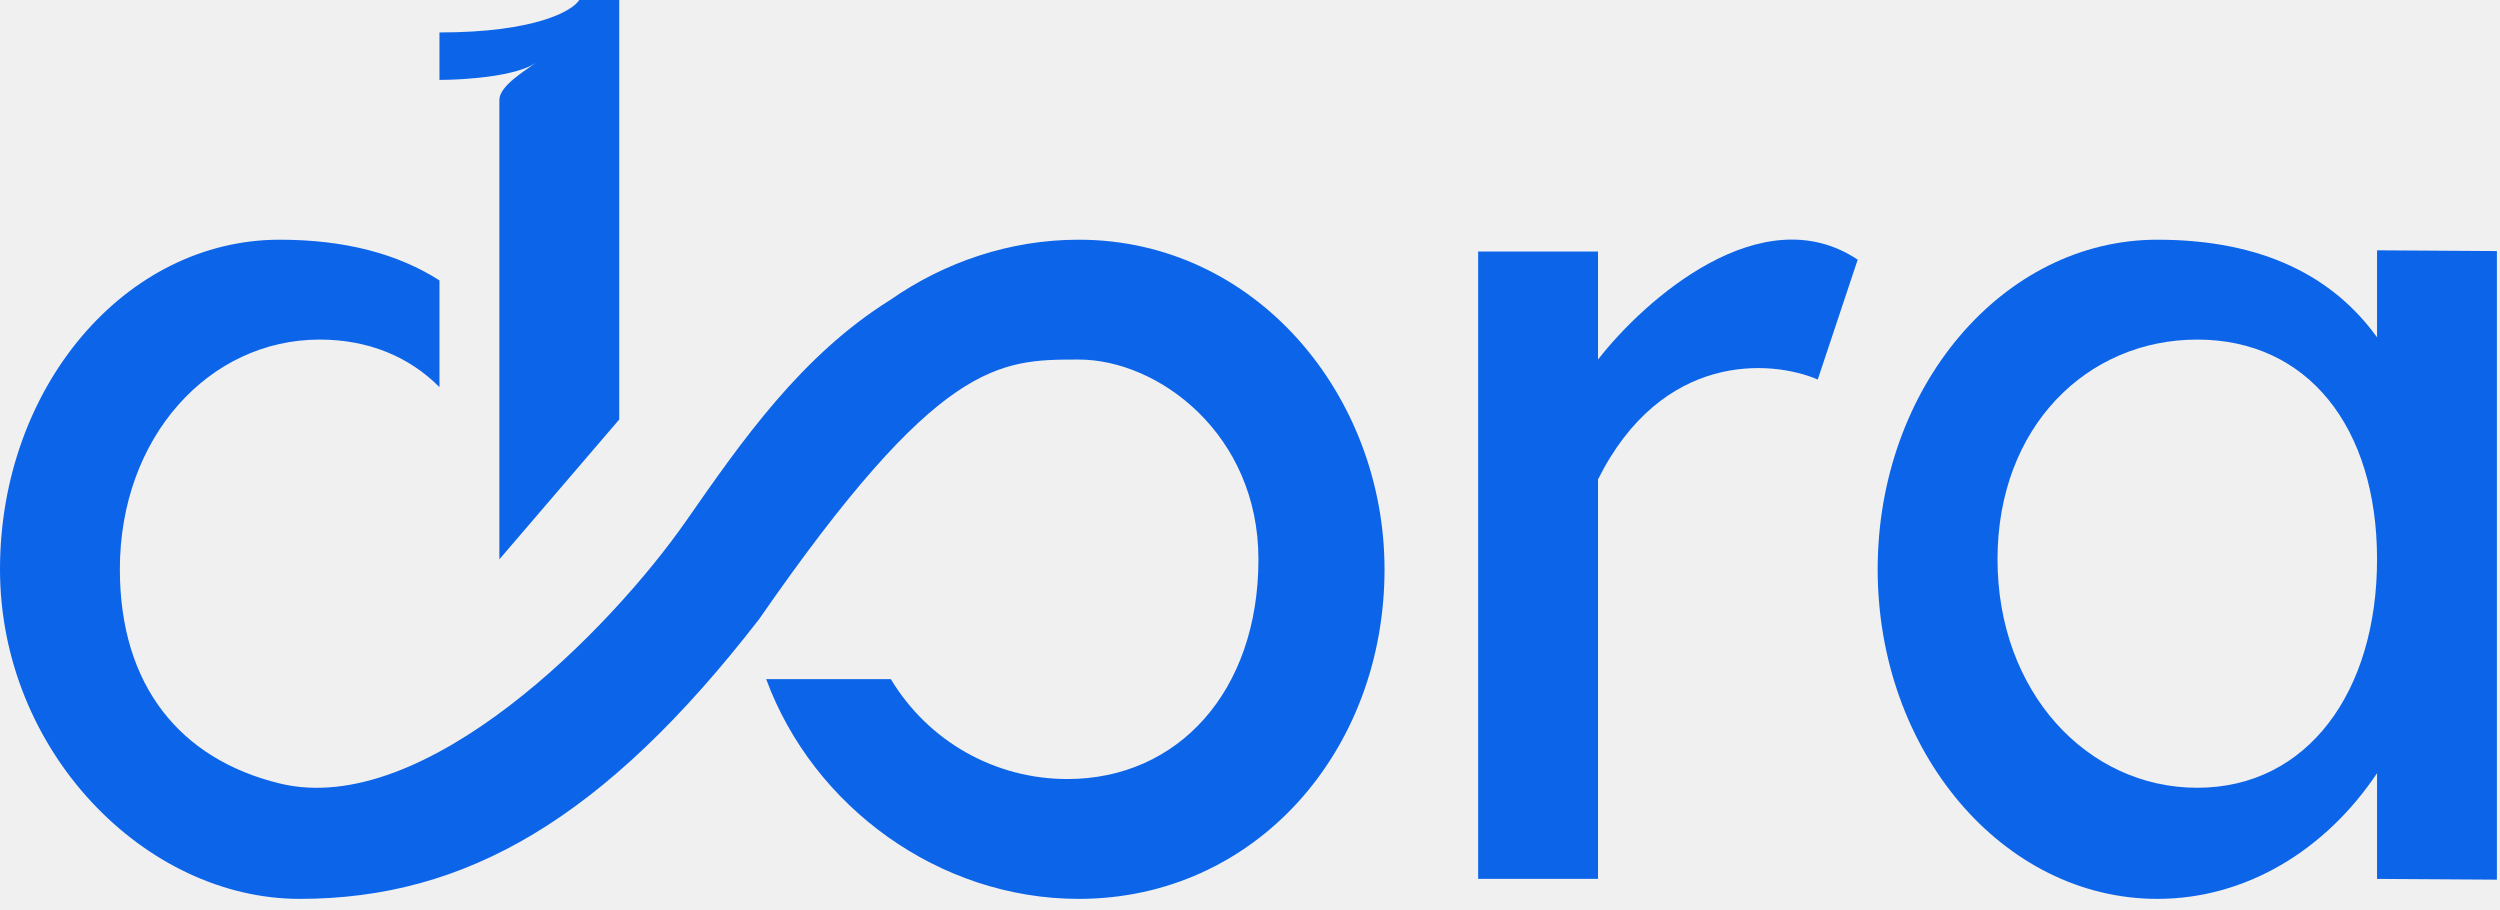
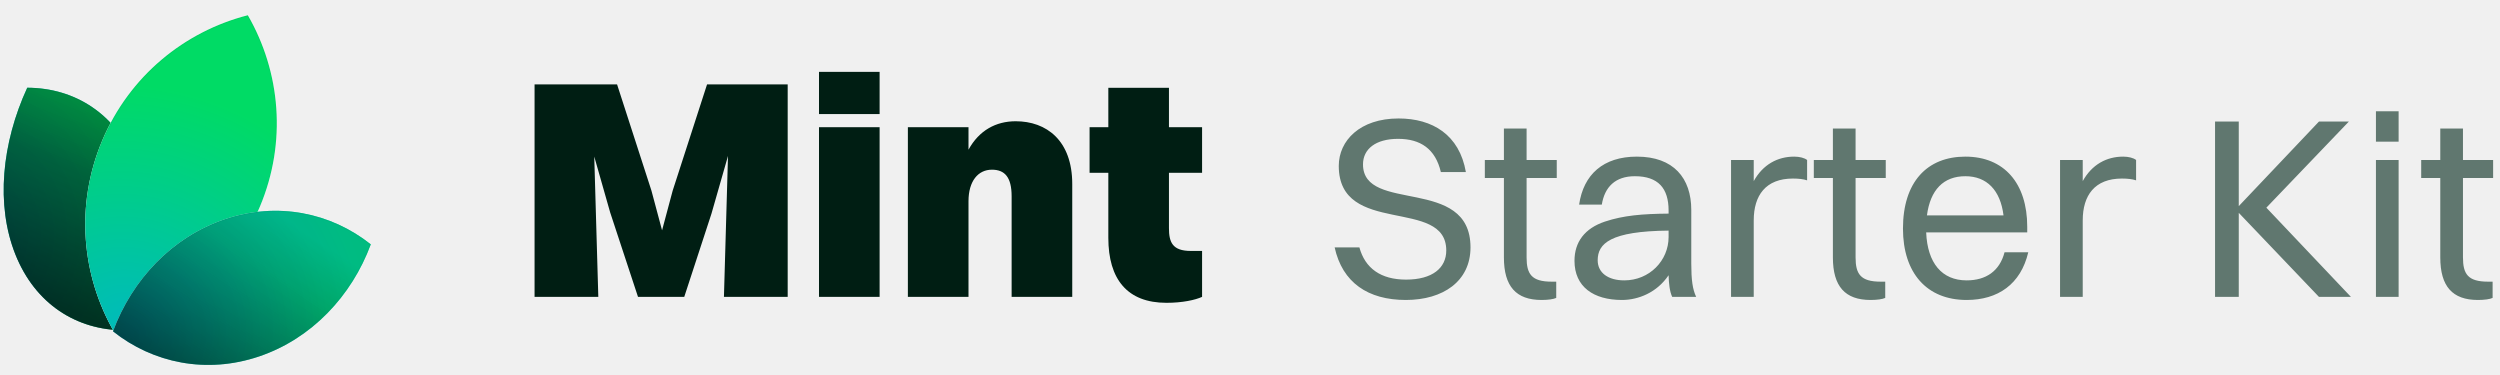
- <svg xmlns="http://www.w3.org/2000/svg" width="176" height="64" viewBox="0 0 176 64" fill="none">
-   <mask id="mask0_4140_7167" style="mask-type:alpha" maskUnits="userSpaceDorase" x="0" y="0" width="176" height="64">
-     <path d="M30.938 5.625V2.285C37.688 2.285 40.312 0.762 40.781 0H43.594V29.531L35.156 39.375V7.031C35.156 6.047 36.952 4.99 37.714 4.428C36.329 5.379 32.691 5.625 30.938 5.625Z" fill="#8AA8FF" />
-     <path fill-rule="evenodd" clip-rule="evenodd" d="M167.344 54.433C163.739 59.822 158.15 63.281 151.875 63.281C141.002 63.281 132.188 52.893 132.188 40.078C132.188 27.263 141.002 16.875 151.875 16.875C159.346 16.875 164.283 19.503 167.344 23.747V17.622L175.781 17.675V61.928L167.344 61.875V54.433ZM167.344 39.375C167.344 48.695 162.454 55.459 154.687 55.459C146.921 55.459 140.625 48.695 140.625 39.375C140.625 30.055 146.921 23.906 154.687 23.906C162.454 23.906 167.344 30.055 167.344 39.375Z" fill="#2F6EF6" />
-     <path fill-rule="evenodd" clip-rule="evenodd" d="M112.5 25.312C115.781 21.093 124.031 13.781 130.781 18.281L127.969 26.718C124.687 25.312 117 24.75 112.5 33.749V61.874H104.062V17.709L112.5 17.709V25.312Z" fill="#2F6EF6" />
-     <path fill-rule="evenodd" clip-rule="evenodd" d="M21.094 63.281C10.221 63.281 0 52.893 0 40.078C0 27.263 8.814 16.875 19.688 16.875C24.385 16.875 28.08 17.914 30.938 19.74V27.252C28.803 25.107 25.932 23.906 22.5 23.906C14.733 23.906 8.438 30.758 8.438 40.078C8.438 48.242 12.656 53.438 19.688 55.155C29.91 57.652 43.001 44.289 48.328 36.638C52.224 31.043 56.412 25.026 62.665 21.121C66.494 18.447 71.104 16.875 75.938 16.875C88.418 16.875 97.471 27.851 97.471 40.078C97.471 52.893 88.364 63.281 75.938 63.281C66.141 63.281 57.26 56.825 53.94 47.812H62.715C65.372 52.224 70.077 54.844 75.147 54.844C82.913 54.844 88.594 48.695 88.594 39.375C88.594 30.568 81.562 25.312 75.938 25.312C70.312 25.312 66.094 25.312 53.438 43.594C42.547 57.656 32.783 63.281 21.094 63.281Z" fill="#2F6EF6" />
-   </mask>
-   <g mask="url(#mask0_4140_7167)">
-     <rect x="-77" y="-64" width="320" height="163" fill="#0C64E9" />
-   </g>
+ <svg xmlns="http://www.w3.org/2000/svg" width="160" height="24" viewBox="0 0 160 24" fill="none">
+   <path d="M7.953 21.139C4.896 21.13 2.255 19.458 0.987 16.29C-0.28 13.121 0.109 9.163 1.744 5.615C4.801 5.624 7.442 7.296 8.71 10.465C9.977 13.633 9.588 17.591 7.953 21.139Z" fill="white" />
+   <path d="M7.953 21.139C4.896 21.13 2.255 19.458 0.987 16.29C-0.28 13.121 0.109 9.163 1.744 5.615C4.801 5.624 7.442 7.296 8.71 10.465C9.977 13.633 9.588 17.591 7.953 21.139Z" fill="url(#paint0_radial_115_86)" />
+   <path d="M7.953 21.139C4.896 21.13 2.255 19.458 0.987 16.29C-0.28 13.121 0.109 9.163 1.744 5.615C4.801 5.624 7.442 7.296 8.71 10.465C9.977 13.633 9.588 17.591 7.953 21.139Z" fill="black" fill-opacity="0.5" style="mix-blend-mode:hard-light" />
+   <path d="M7.953 21.139C4.896 21.13 2.255 19.458 0.987 16.29C-0.28 13.121 0.109 9.163 1.744 5.615C4.801 5.624 7.442 7.296 8.71 10.465C9.977 13.633 9.588 17.591 7.953 21.139Z" fill="url(#paint1_linear_115_86)" fill-opacity="0.5" style="mix-blend-mode:hard-light" />
+   <path d="M7.935 21.111C4.897 21.096 2.274 19.431 1.013 16.279C-0.248 13.124 0.136 9.182 1.762 5.643C4.8 5.659 7.423 7.324 8.684 10.476C9.945 13.63 9.561 17.572 7.935 21.111Z" stroke="url(#paint2_linear_115_86)" stroke-opacity="0.05" stroke-width="0.056" />
+   <path d="M7.31 21.257C11.354 20.221 14.884 17.375 16.628 13.236C18.373 9.097 17.945 4.587 15.86 0.976C11.816 2.012 8.287 4.858 6.542 8.998C4.797 13.137 5.225 17.646 7.31 21.257Z" fill="white" />
+   <path d="M7.31 21.257C11.354 20.221 14.884 17.375 16.628 13.236C18.373 9.097 17.945 4.587 15.86 0.976C11.816 2.012 8.287 4.858 6.542 8.998C4.797 13.137 5.225 17.646 7.31 21.257Z" fill="url(#paint3_radial_115_86)" />
+   <path d="M16.602 13.225C14.864 17.349 11.351 20.187 7.324 21.225C5.253 17.624 4.829 13.132 6.568 9.009C8.306 4.885 11.819 2.047 15.846 1.009C17.918 4.61 18.341 9.101 16.602 13.225Z" stroke="url(#paint4_linear_115_86)" stroke-opacity="0.05" stroke-width="0.056" />
+   <path d="M7.234 21.207C9.789 23.237 13.21 23.951 16.577 22.814C19.944 21.677 22.506 18.945 23.73 15.638C21.175 13.608 17.754 12.894 14.387 14.031C11.02 15.168 8.458 17.901 7.234 21.207Z" fill="white" />
+   <path d="M7.234 21.207C9.789 23.237 13.21 23.951 16.577 22.814C19.944 21.677 22.506 18.945 23.73 15.638C21.175 13.608 17.754 12.894 14.387 14.031C11.02 15.168 8.458 17.901 7.234 21.207Z" fill="url(#paint5_radial_115_86)" />
+   <path d="M7.234 21.207C9.789 23.237 13.21 23.951 16.577 22.814C19.944 21.677 22.506 18.945 23.73 15.638C21.175 13.608 17.754 12.894 14.387 14.031C11.02 15.168 8.458 17.901 7.234 21.207Z" fill="black" fill-opacity="0.2" style="mix-blend-mode:hard-light" />
+   <path d="M7.234 21.207C9.789 23.237 13.21 23.951 16.577 22.814C19.944 21.677 22.506 18.945 23.73 15.638C21.175 13.608 17.754 12.894 14.387 14.031C11.02 15.168 8.458 17.901 7.234 21.207Z" fill="url(#paint6_linear_115_86)" fill-opacity="0.5" style="mix-blend-mode:hard-light" />
+   <path d="M16.568 22.787C13.218 23.918 9.814 23.212 7.267 21.198C8.492 17.907 11.044 15.189 14.396 14.058C17.747 12.927 21.15 13.633 23.697 15.648C22.472 18.938 19.92 21.656 16.568 22.787Z" stroke="url(#paint7_linear_115_86)" stroke-opacity="0.05" stroke-width="0.056" />
+   <path d="M34.212 19V5.4H39.492L41.692 12.2L42.372 14.74L43.052 12.2L45.252 5.4H50.412V19H46.332L46.592 9.98L45.532 13.68L43.792 19H40.832L39.052 13.6L38.032 10.02L38.292 19H34.212ZM52.416 7.3V4.6H56.295V7.3H52.416ZM52.416 19V8.14H56.295V19H52.416ZM58.104 19V8.14H61.984V9.58C62.664 8.34 63.744 7.76 65.004 7.76C66.964 7.76 68.624 8.98 68.624 11.78V19H64.744V12.56C64.744 11.34 64.304 10.86 63.484 10.86C62.604 10.86 61.984 11.58 61.984 12.88V19H58.104ZM70.933 15.22V11.06H69.733V8.14H70.933V5.62H74.813V8.14H76.933V11.06H74.813V14.6C74.813 15.5 75.033 16.06 76.213 16.06H76.933V19C76.493 19.2 75.673 19.38 74.653 19.38C72.153 19.38 70.933 17.88 70.933 15.22Z" fill="#001E13" />
+   <path d="M87.232 10.519C87.232 13.687 94.112 11.229 94.112 15.832C94.112 17.994 92.364 19.198 89.971 19.198C87.562 19.198 85.912 18.093 85.417 15.832H87.001C87.364 17.169 88.371 17.895 89.987 17.895C91.671 17.895 92.561 17.152 92.561 16.03C92.561 12.598 85.681 15.155 85.681 10.618C85.681 9.001 87.034 7.582 89.509 7.582C91.671 7.582 93.403 8.621 93.816 11.014H92.215C91.868 9.529 90.912 8.886 89.476 8.886C88.057 8.886 87.232 9.529 87.232 10.519ZM96.25 16.476V11.393H95.029V10.239H96.25V8.226H97.702V10.239H99.632V11.393H97.702V16.476C97.702 17.532 98.015 18.026 99.302 18.026H99.599V19.066C99.434 19.148 99.071 19.198 98.659 19.198C97.025 19.198 96.25 18.323 96.25 16.476ZM102.516 13.093H101.064C101.345 11.162 102.615 10.024 104.76 10.024C107.103 10.024 108.242 11.393 108.242 13.44V16.888C108.242 17.895 108.324 18.521 108.555 19H107.021C106.856 18.654 106.806 18.142 106.79 17.614C106.047 18.72 104.859 19.198 103.803 19.198C101.988 19.198 100.767 18.357 100.767 16.69C100.767 15.486 101.427 14.611 102.714 14.182C103.902 13.786 105.107 13.687 106.79 13.671V13.473C106.79 12.053 106.13 11.278 104.628 11.278C103.374 11.278 102.698 11.971 102.516 13.093ZM102.252 16.657C102.252 17.465 102.929 17.944 103.952 17.944C105.569 17.944 106.79 16.674 106.79 15.172V14.759C103.061 14.793 102.252 15.585 102.252 16.657ZM110.787 19V10.239H112.239V11.591C112.833 10.519 113.774 10.024 114.83 10.024C115.176 10.024 115.49 10.107 115.655 10.239V11.542C115.407 11.46 115.094 11.427 114.747 11.427C112.998 11.427 112.239 12.515 112.239 14.1V19H110.787ZM117.305 16.476V11.393H116.084V10.239H117.305V8.226H118.757V10.239H120.688V11.393H118.757V16.476C118.757 17.532 119.071 18.026 120.358 18.026H120.655V19.066C120.49 19.148 120.127 19.198 119.714 19.198C118.081 19.198 117.305 18.323 117.305 16.476ZM129.809 16.145C129.33 18.192 127.862 19.198 125.865 19.198C123.324 19.198 121.79 17.482 121.79 14.627C121.79 11.658 123.324 10.024 125.783 10.024C128.258 10.024 129.743 11.723 129.743 14.512V14.875H123.275C123.357 16.838 124.281 17.944 125.865 17.944C127.103 17.944 127.977 17.35 128.291 16.145H129.809ZM125.783 11.278C124.38 11.278 123.539 12.152 123.324 13.786H128.225C128.027 12.169 127.152 11.278 125.783 11.278ZM131.843 19V10.239H133.295V11.591C133.889 10.519 134.829 10.024 135.885 10.024C136.232 10.024 136.545 10.107 136.71 10.239V11.542C136.463 11.46 136.149 11.427 135.803 11.427C134.054 11.427 133.295 12.515 133.295 14.1V19H131.843ZM141.763 19V7.78H143.281V13.192L148.413 7.78H150.327L145.047 13.291L150.459 19H148.413L143.281 13.621V19H141.763ZM152.06 9.067V7.12H153.512V9.067H152.06ZM152.06 19V10.239H153.512V19H152.06ZM156.178 16.476V11.393H154.957V10.239H156.178V8.226H157.63V10.239H159.56V11.393H157.63V16.476C157.63 17.532 157.943 18.026 159.23 18.026H159.527V19.066C159.362 19.148 158.999 19.198 158.587 19.198C156.953 19.198 156.178 18.323 156.178 16.476Z" fill="#002719" fill-opacity="0.6" />
+   <defs>
+     <radialGradient id="paint0_radial_115_86" cx="0" cy="0" r="1" gradientUnits="userSpaceOnUse" gradientTransform="translate(-3.00503 15.023) rotate(-10.029) scale(17.9572 17.784)">
+       <stop stop-color="#00B0BB" />
+       <stop offset="1" stop-color="#00DB65" />
+     </radialGradient>
+     <linearGradient id="paint1_linear_115_86" x1="7.39" y1="4.813" x2="1.63" y2="18.689" gradientUnits="userSpaceOnUse">
+       <stop stop-color="#18E299" />
+       <stop offset="1" />
+     </linearGradient>
+     <linearGradient id="paint2_linear_115_86" x1="7.948" y1="8.016" x2="1.761" y2="18.746" gradientUnits="userSpaceOnUse">
+       <stop />
+       <stop offset="1" stop-opacity="0" />
+     </linearGradient>
+     <radialGradient id="paint3_radial_115_86" cx="0" cy="0" r="1" gradientUnits="userSpaceOnUse" gradientTransform="translate(8.11404 20.8822) rotate(-75.7542) scale(21.6246 23.7772)">
+       <stop stop-color="#00BBBB" />
+       <stop offset="0.713" stop-color="#00DB65" />
+     </radialGradient>
+     <linearGradient id="paint4_linear_115_86" x1="7.602" y1="5.871" x2="15.556" y2="16.372" gradientUnits="userSpaceOnUse">
+       <stop />
+       <stop offset="1" stop-opacity="0" />
+     </linearGradient>
+     <radialGradient id="paint5_radial_115_86" cx="0" cy="0" r="1" gradientUnits="userSpaceOnUse" gradientTransform="translate(7.84537 21.5181) rotate(-20.3525) scale(18.5603 17.32)">
+       <stop stop-color="#00B0BB" />
+       <stop offset="1" stop-color="#00DB65" />
+     </radialGradient>
+     <linearGradient id="paint6_linear_115_86" x1="16.808" y1="13.007" x2="10.041" y2="22.994" gradientUnits="userSpaceOnUse">
+       <stop stop-color="#00B1BC" />
+       <stop offset="1" />
+     </linearGradient>
+     <linearGradient id="paint7_linear_115_86" x1="16.808" y1="13.007" x2="14.169" y2="23.841" gradientUnits="userSpaceOnUse">
+       <stop />
+       <stop offset="1" stop-opacity="0" />
+     </linearGradient>
+   </defs>
</svg>
